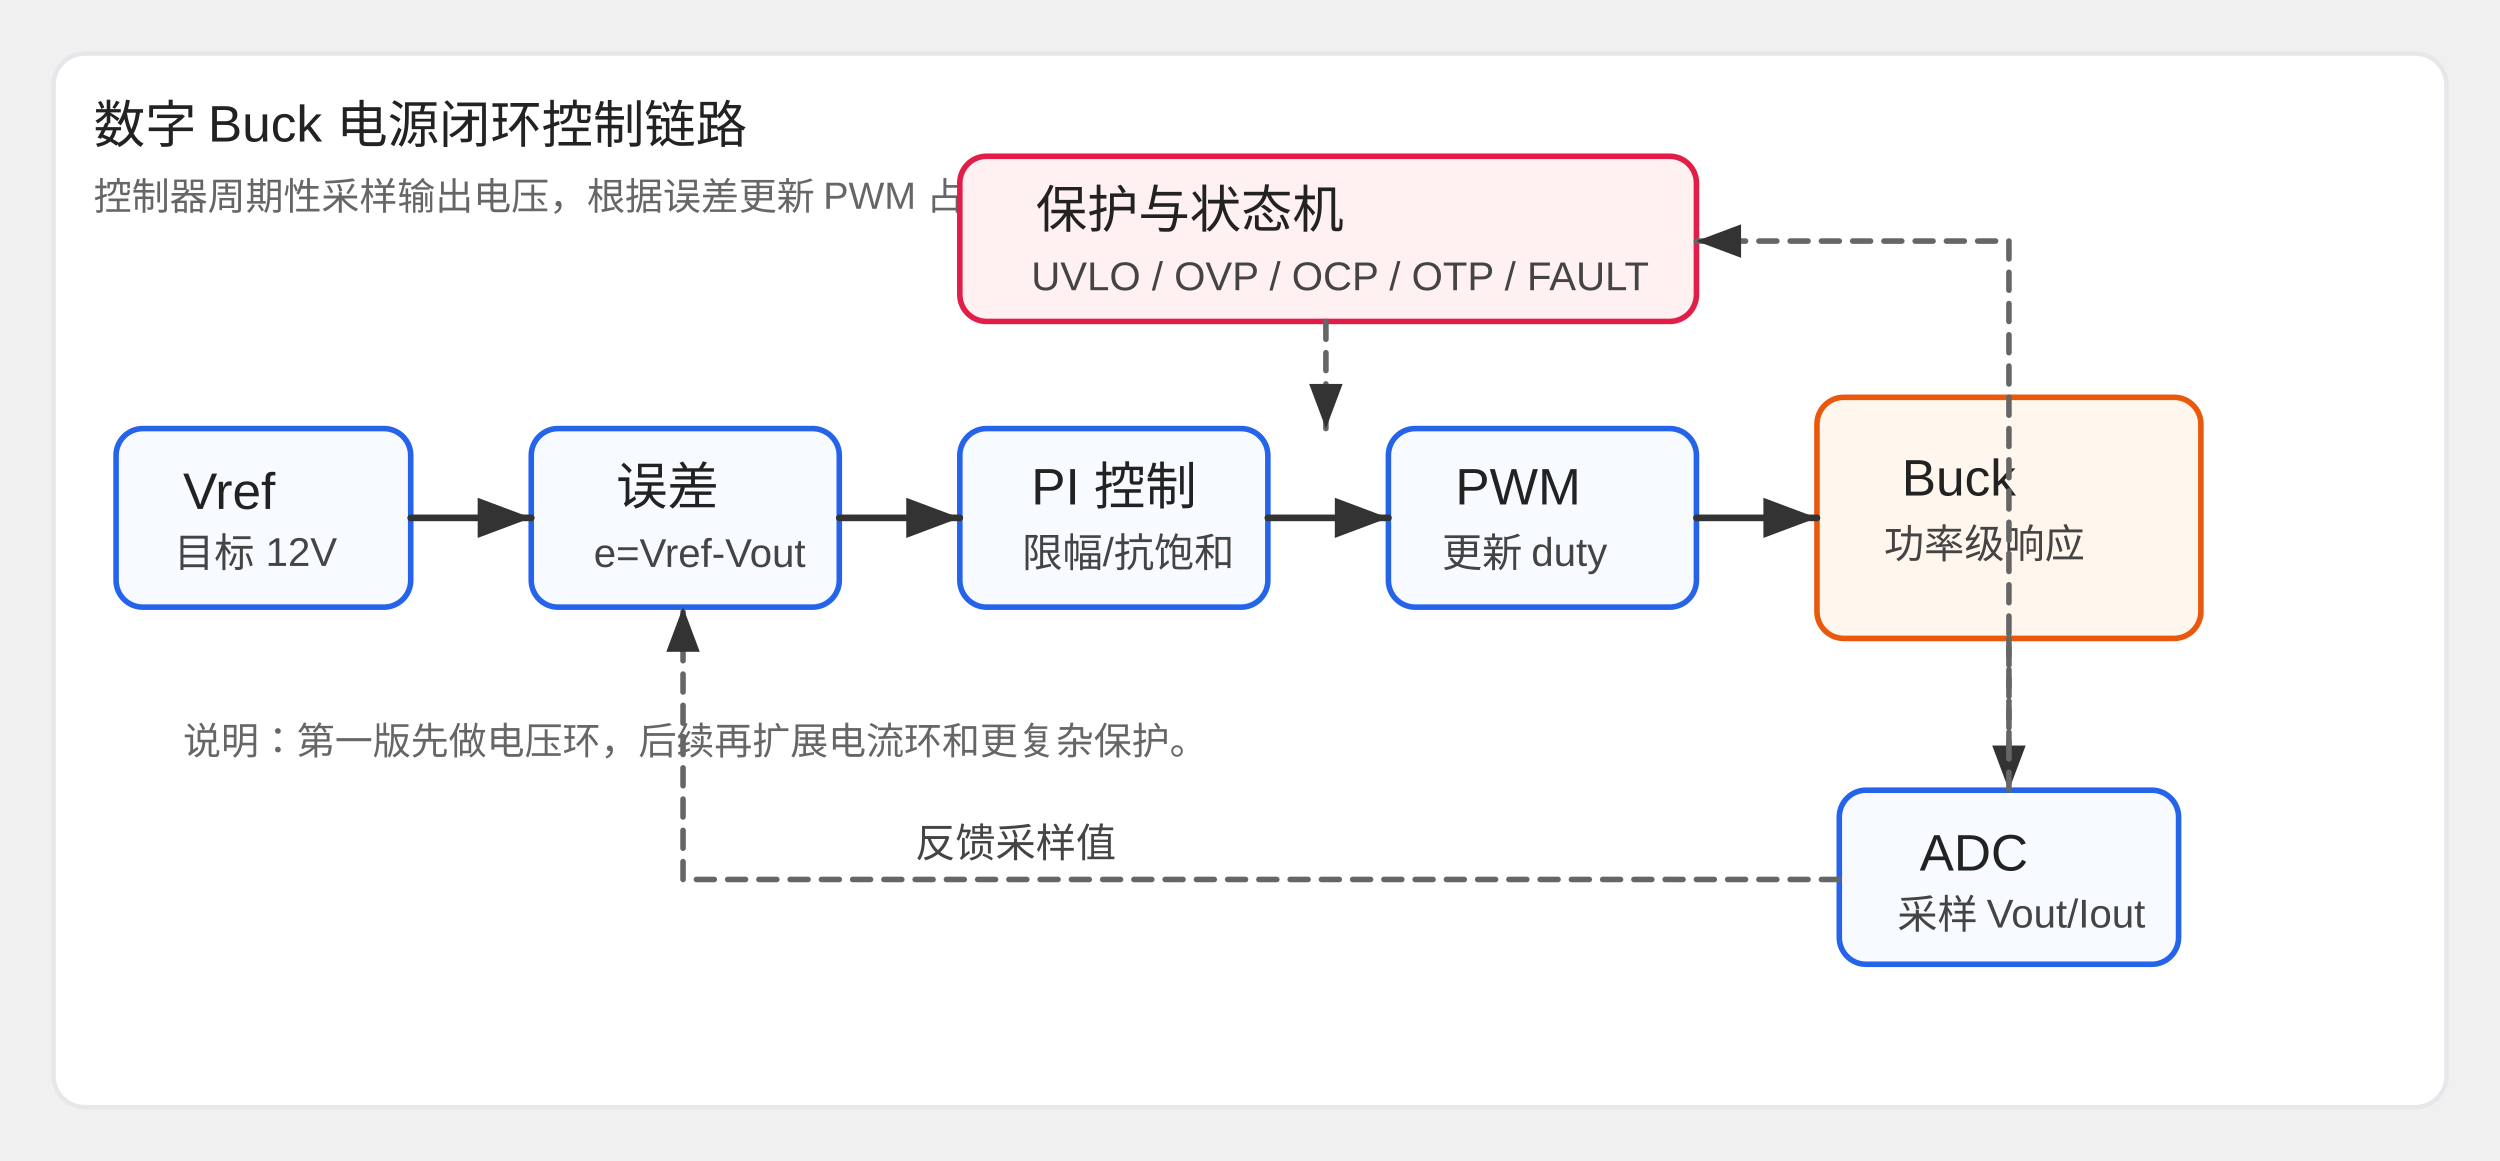
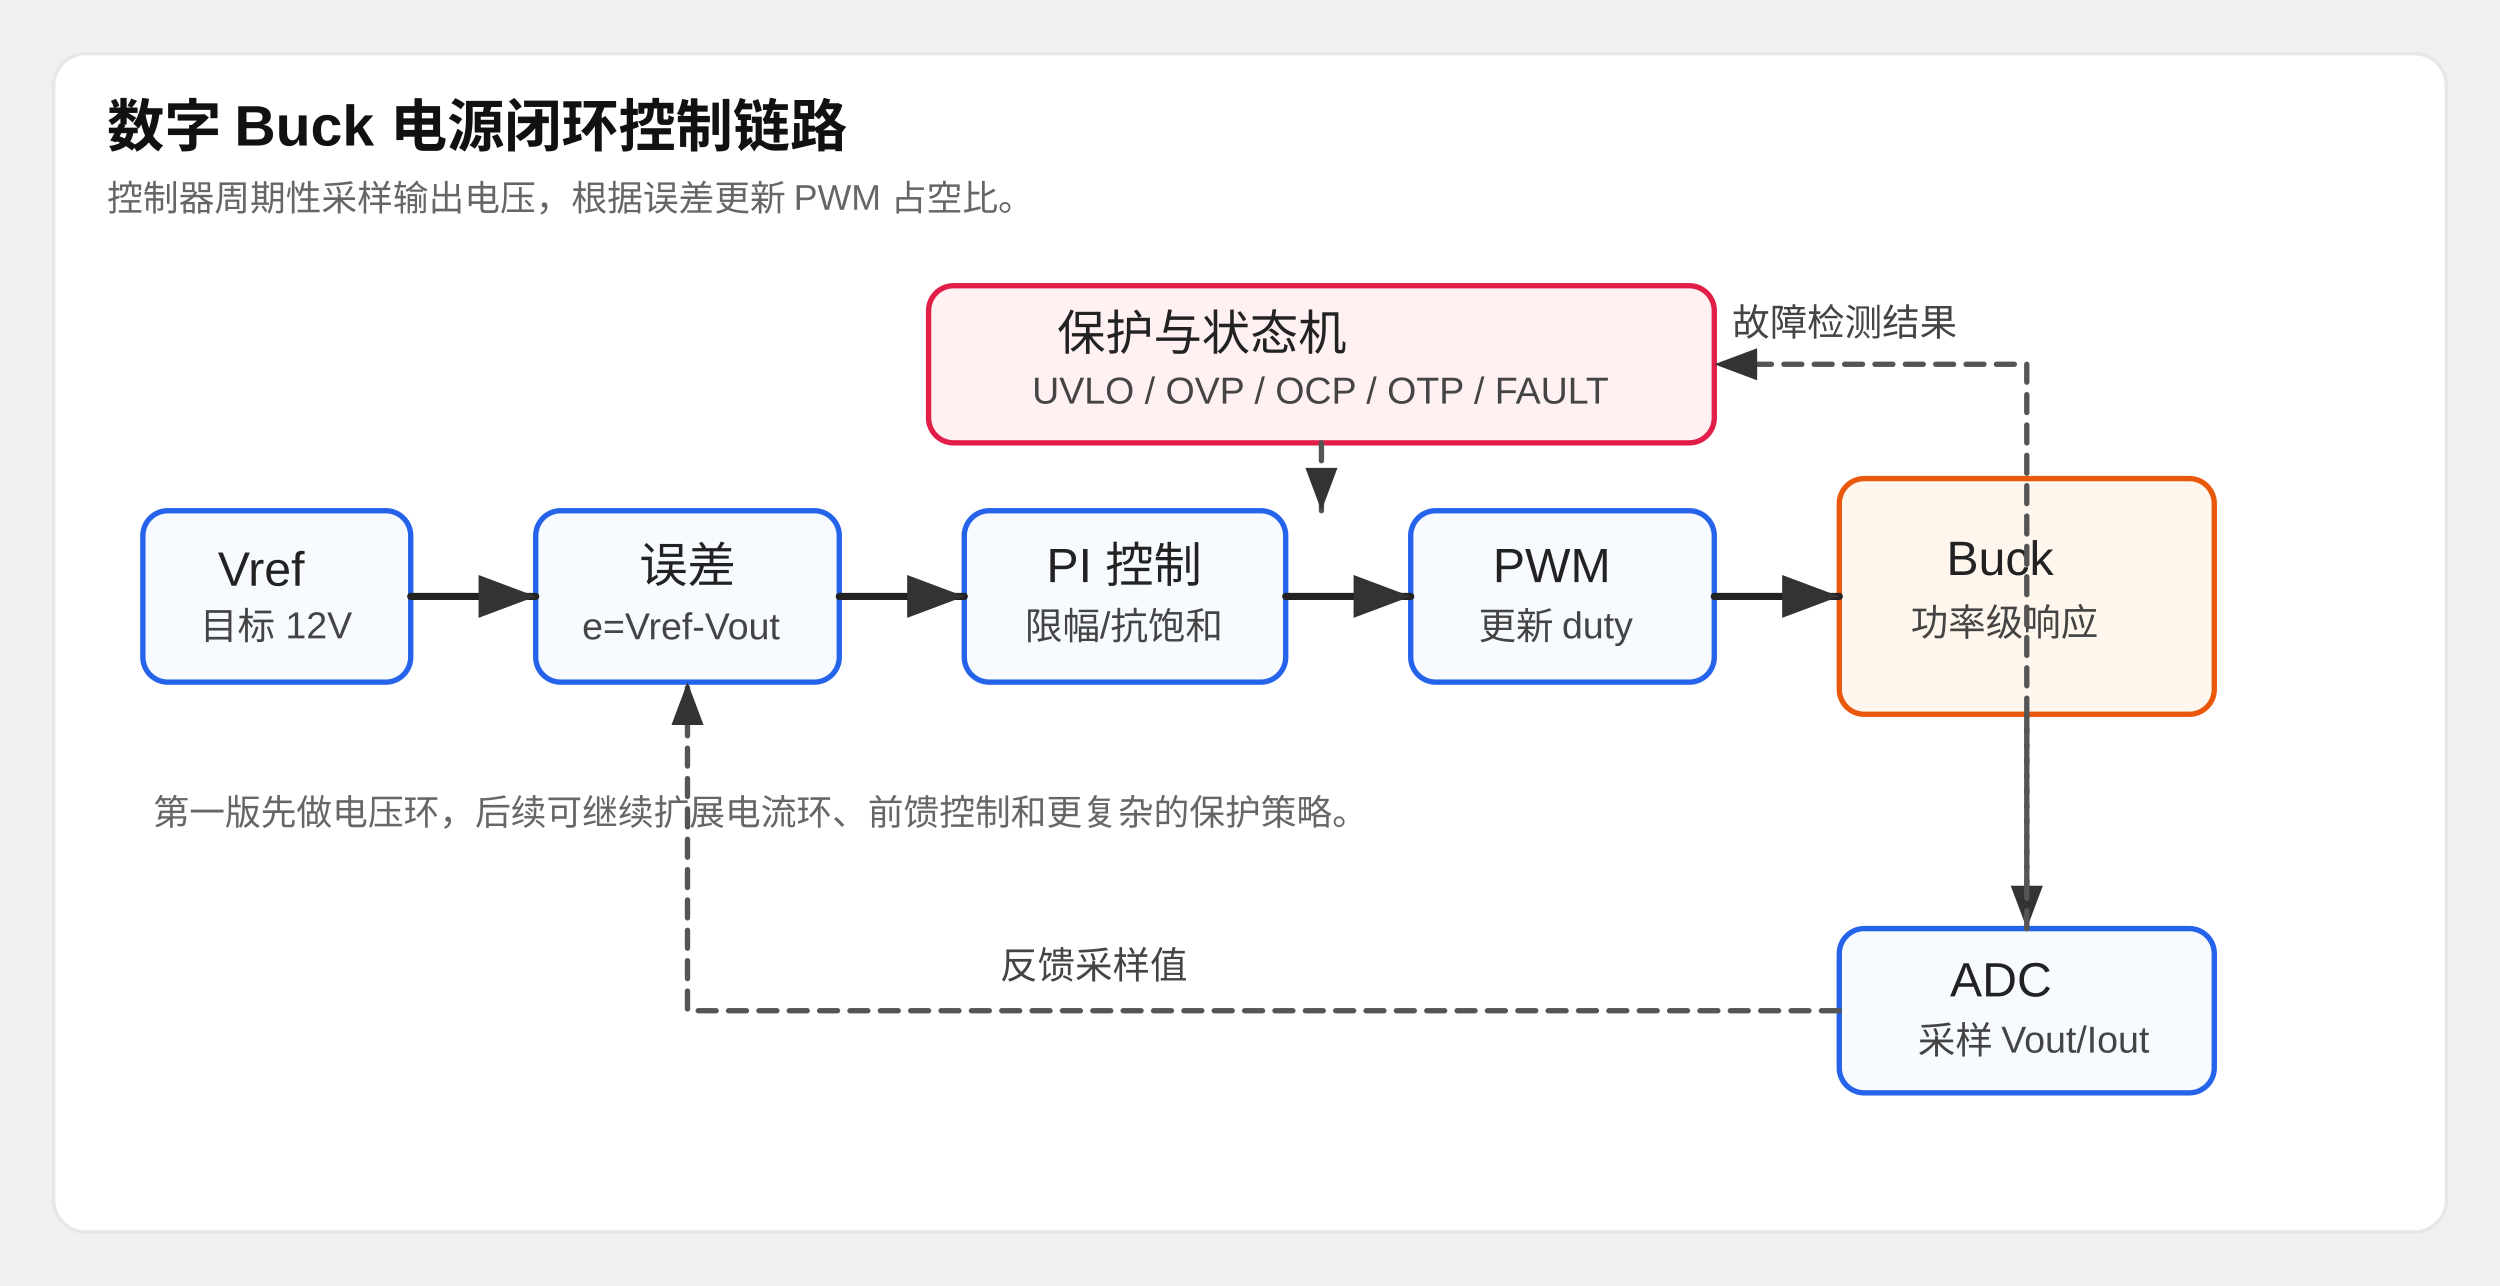
- <svg xmlns="http://www.w3.org/2000/svg" width="1120" height="520" viewBox="0 0 1120 520">
+ <svg xmlns="http://www.w3.org/2000/svg" width="1400" height="720" viewBox="0 0 1400 720">
  <defs>
    <marker id="arrow" markerWidth="10" markerHeight="10" refX="8" refY="3" orient="auto" markerUnits="strokeWidth">
      <path d="M0,0 L0,6 L8,3 z" fill="#333" />
    </marker>
    <style>
-       .box{fill:#f7fbff;stroke:#2563eb;stroke-width:2.5;rx:12}
-       .plant{fill:#fff7ed;stroke:#ea580c;stroke-width:2.5;rx:12}
-       .protect{fill:#fff1f2;stroke:#e11d48;stroke-width:2.5;rx:12}
-       .line{stroke:#333;stroke-width:3;fill:none;marker-end:url(#arrow);stroke-linecap:round;stroke-linejoin:round}
-       .feedback{stroke:#666;stroke-width:2.5;fill:none;marker-end:url(#arrow);stroke-dasharray:8 6;stroke-linecap:round;stroke-linejoin:round}
-       .label{font-family:"Microsoft YaHei",Arial,sans-serif;font-size:23px;fill:#222}
-       .small{font-family:"Microsoft YaHei",Arial,sans-serif;font-size:18px;fill:#444}
-       .note{font-family:"Microsoft YaHei",Arial,sans-serif;font-size:17px;fill:#666}
+       .box{fill:#f7fbff;stroke:#2563eb;stroke-width:3;rx:14}
+       .plant{fill:#fff7ed;stroke:#ea580c;stroke-width:3;rx:14}
+       .protect{fill:#fff1f2;stroke:#e11d48;stroke-width:3;rx:14}
+       .line{stroke:#222;stroke-width:4;fill:none;marker-end:url(#arrow);stroke-linecap:round;stroke-linejoin:round}
+       .feedback{stroke:#555;stroke-width:3;fill:none;marker-end:url(#arrow);stroke-dasharray:10 7;stroke-linecap:round;stroke-linejoin:round}
+       .title{font-family:"Microsoft YaHei",Arial,sans-serif;font-size:32px;font-weight:600;fill:#111}
+       .label{font-family:"Microsoft YaHei",Arial,sans-serif;font-size:27px;fill:#222}
+       .small{font-family:"Microsoft YaHei",Arial,sans-serif;font-size:21px;fill:#444}
+       .note{font-family:"Microsoft YaHei",Arial,sans-serif;font-size:20px;fill:#666}
    </style>
  </defs>
-   <rect x="24" y="24" width="1072" height="472" fill="#ffffff" stroke="#e5e7eb" stroke-width="2" rx="14" />
-   <text x="42" y="64" class="label">数字 Buck 电源闭环控制链路</text>
-   <text x="42" y="94" class="note">控制器周期性采样输出电压，根据误差更新 PWM 占空比</text>
-   <rect x="52" y="192" width="132" height="80" class="box" />
-   <text x="82" y="228" class="label">Vref</text>
-   <text x="78" y="254" class="small">目标 12V</text>
-   <rect x="238" y="192" width="138" height="80" class="box" />
-   <text x="276" y="226" class="label">误差</text>
-   <text x="266" y="254" class="small">e=Vref-Vout</text>
-   <rect x="430" y="192" width="138" height="80" class="box" />
-   <text x="462" y="226" class="label">PI 控制</text>
-   <text x="458" y="254" class="small">限幅/抗饱和</text>
-   <rect x="622" y="192" width="138" height="80" class="box" />
-   <text x="652" y="226" class="label">PWM</text>
-   <text x="646" y="254" class="small">更新 duty</text>
-   <rect x="814" y="178" width="172" height="108" class="plant" />
-   <text x="852" y="222" class="label">Buck</text>
-   <text x="844" y="250" class="small">功率级响应</text>
-   <line x1="184" y1="232" x2="238" y2="232" class="line" />
-   <line x1="376" y1="232" x2="430" y2="232" class="line" />
-   <line x1="568" y1="232" x2="622" y2="232" class="line" />
-   <line x1="760" y1="232" x2="814" y2="232" class="line" />
-   <rect x="824" y="354" width="152" height="78" class="box" />
-   <text x="860" y="390" class="label">ADC</text>
-   <text x="850" y="416" class="small">采样 Vout/Iout</text>
-   <path d="M900 286 L900 354" class="feedback" />
-   <path d="M824 394 L306 394 L306 272" class="feedback" />
-   <text x="410" y="384" class="small">反馈采样值</text>
-   <rect x="430" y="70" width="330" height="74" class="protect" />
-   <text x="464" y="102" class="label">保护与状态机</text>
-   <text x="462" y="130" class="small">UVLO / OVP / OCP / OTP / FAULT</text>
-   <path d="M900 354 L900 108 L760 108" class="feedback" />
-   <path d="M594 144 L594 192" class="feedback" />
-   <text x="82" y="338" class="note">说明：第一版先做电压环，后续再扩展电流环和更复杂保护。</text>
+   <rect x="30" y="30" width="1340" height="660" fill="#fff" stroke="#e5e7eb" stroke-width="2" rx="18" />
+   <text x="60" y="82" class="title">数字 Buck 电源闭环控制链路</text>
+   <text x="60" y="118" class="note">控制器周期性采样输出电压，根据误差更新 PWM 占空比。</text>
+   <rect x="80" y="286" width="150" height="96" class="box" />
+   <text x="122" y="328" class="label">Vref</text>
+   <text x="112" y="358" class="small">目标 12V</text>
+   <rect x="300" y="286" width="170" height="96" class="box" />
+   <text x="358" y="326" class="label">误差</text>
+   <text x="326" y="358" class="small">e=Vref-Vout</text>
+   <rect x="540" y="286" width="180" height="96" class="box" />
+   <text x="586" y="326" class="label">PI 控制</text>
+   <text x="574" y="358" class="small">限幅/抗饱和</text>
+   <rect x="790" y="286" width="170" height="96" class="box" />
+   <text x="836" y="326" class="label">PWM</text>
+   <text x="828" y="358" class="small">更新 duty</text>
+   <rect x="1030" y="268" width="210" height="132" class="plant" />
+   <text x="1090" y="322" class="label">Buck</text>
+   <text x="1070" y="356" class="small">功率级响应</text>
+   <line x1="230" y1="334" x2="300" y2="334" class="line" />
+   <line x1="470" y1="334" x2="540" y2="334" class="line" />
+   <line x1="720" y1="334" x2="790" y2="334" class="line" />
+   <line x1="960" y1="334" x2="1030" y2="334" class="line" />
+   <rect x="1030" y="520" width="210" height="92" class="box" />
+   <text x="1092" y="558" class="label">ADC</text>
+   <text x="1074" y="590" class="small">采样 Vout/Iout</text>
+   <path d="M1135 400 L1135 520" class="feedback" />
+   <path d="M1030 566 L385 566 L385 382" class="feedback" />
+   <text x="560" y="548" class="small">反馈采样值</text>
+   <rect x="520" y="160" width="440" height="88" class="protect" />
+   <text x="592" y="196" class="label">保护与状态机</text>
+   <text x="578" y="226" class="small">UVLO / OVP / OCP / OTP / FAULT</text>
+   <path d="M1135 520 L1135 204 L960 204" class="feedback" />
+   <path d="M740 248 L740 286" class="feedback" />
+   <text x="970" y="188" class="small">故障检测结果</text>
+   <text x="86" y="462" class="note">第一版先做电压环，后续可继续扩展电流环、前馈控制和更复杂的保护策略。</text>
</svg>
